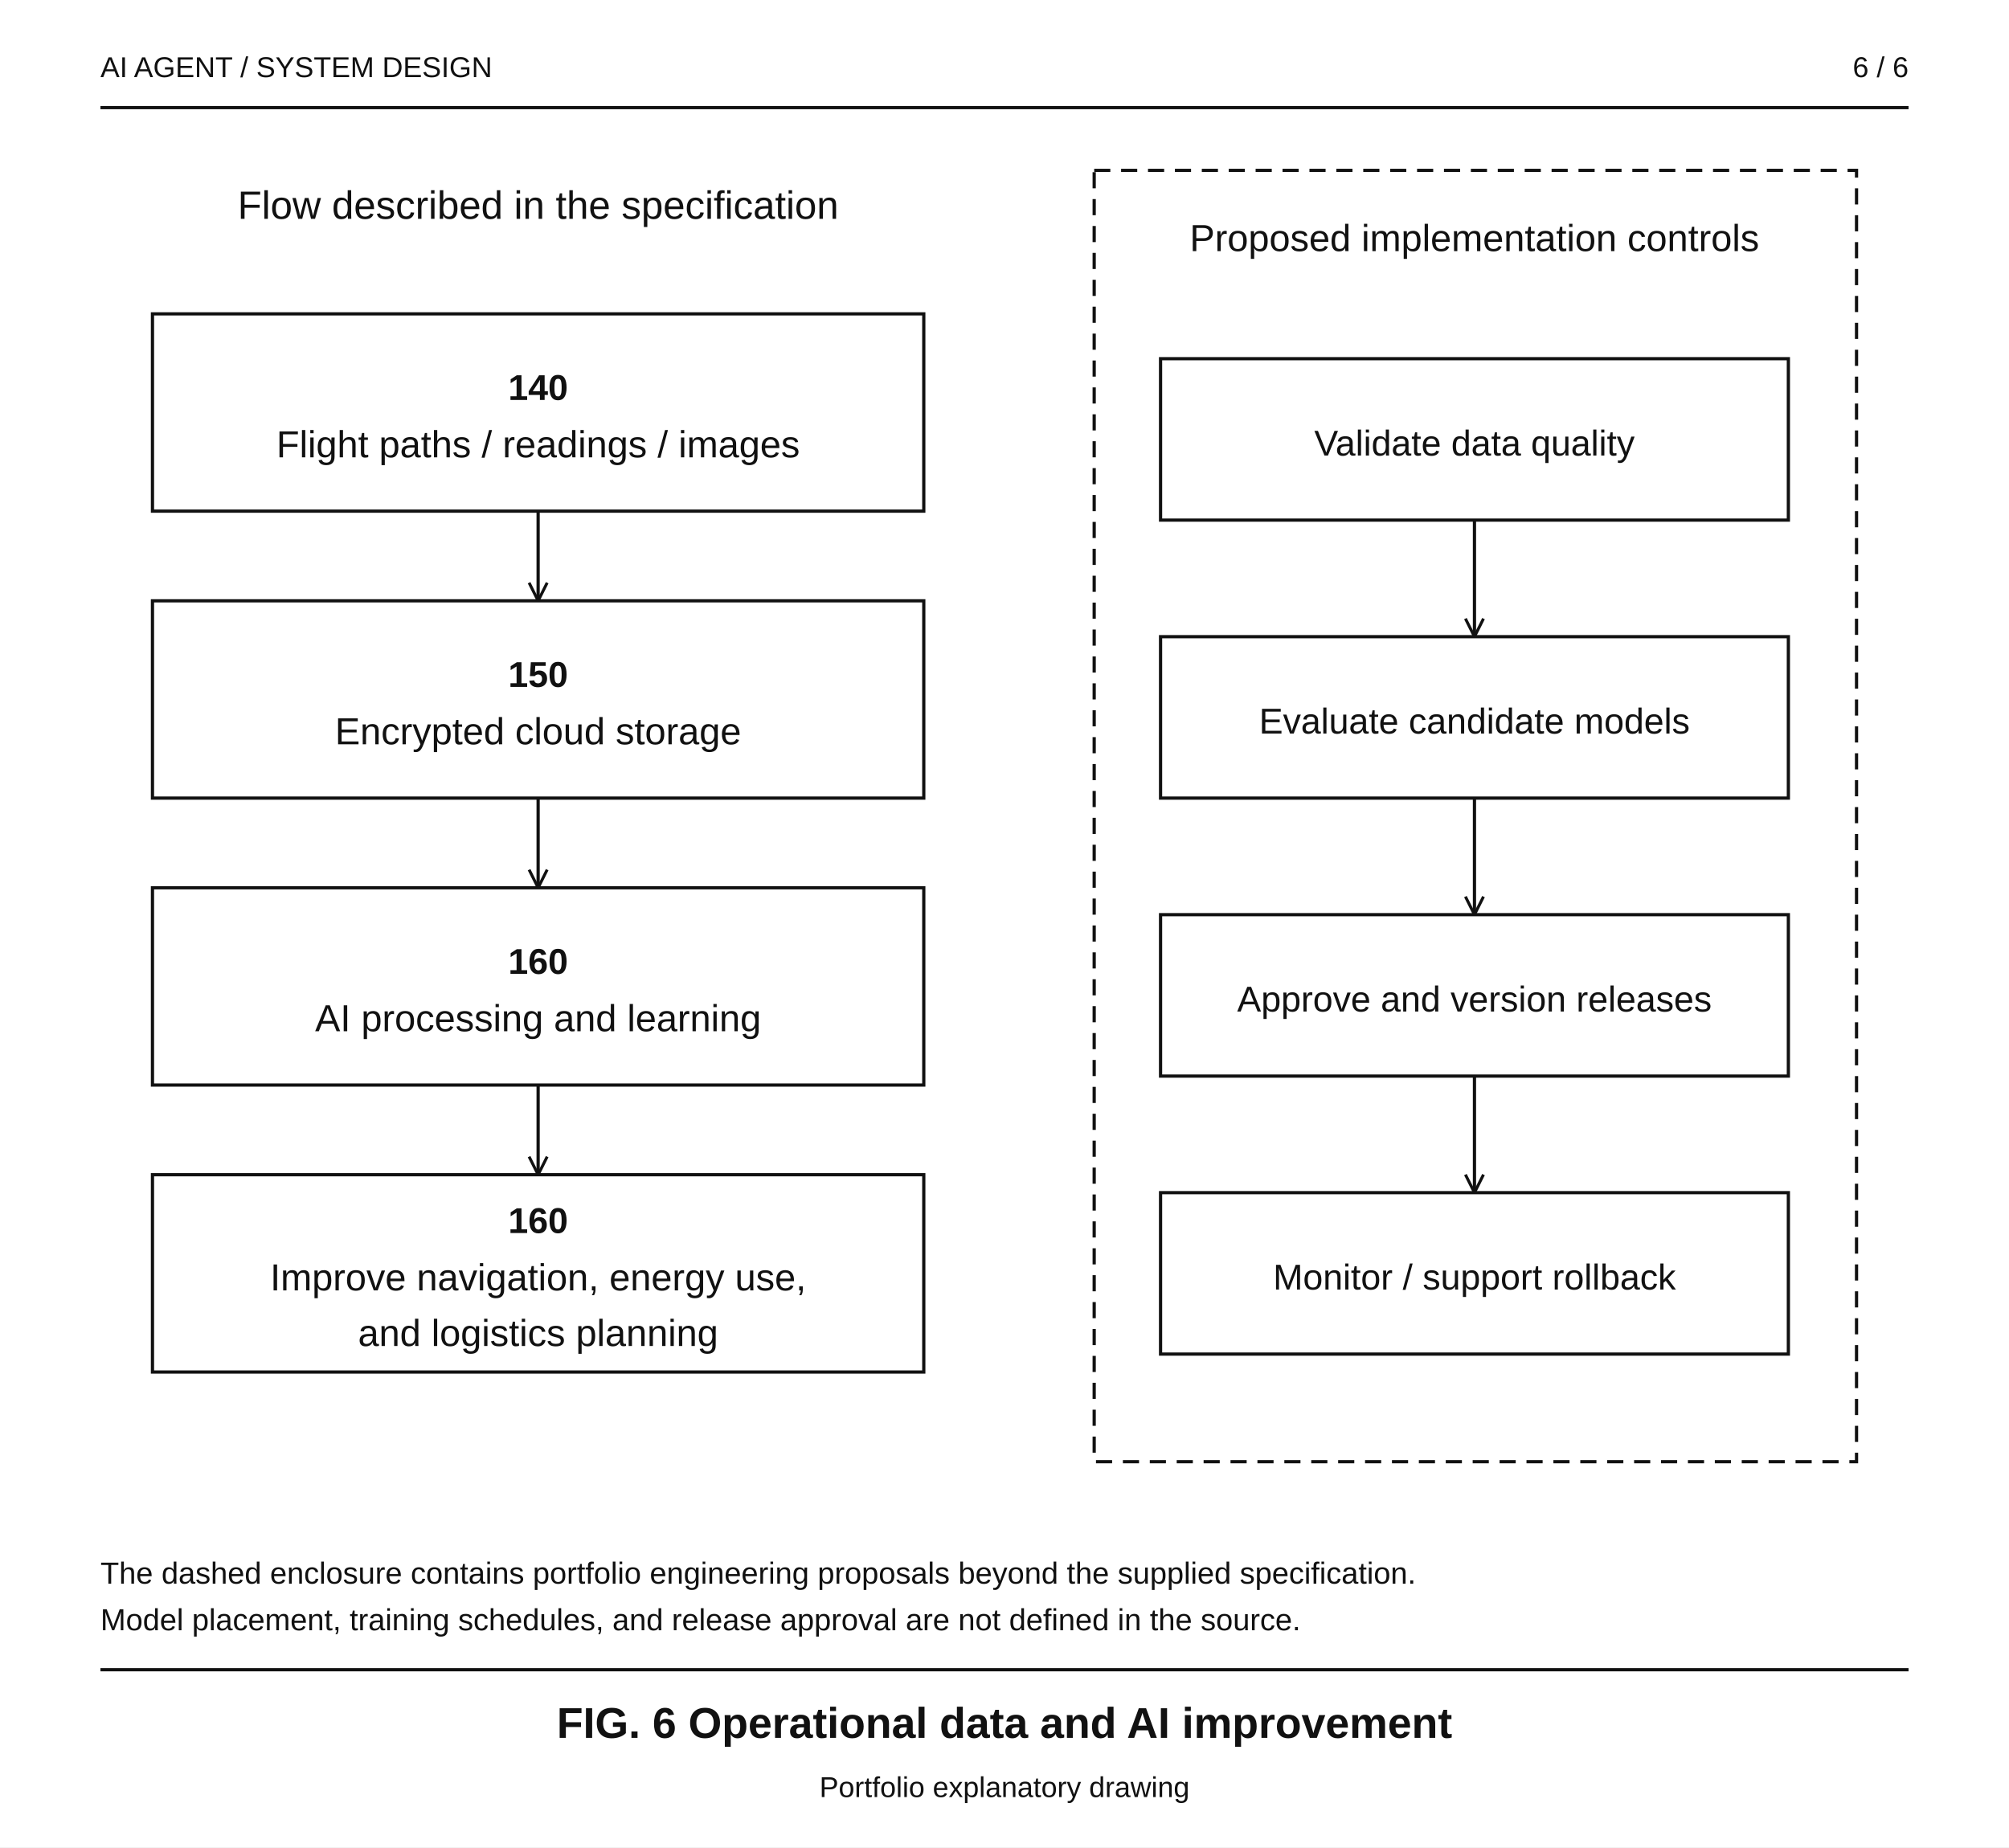
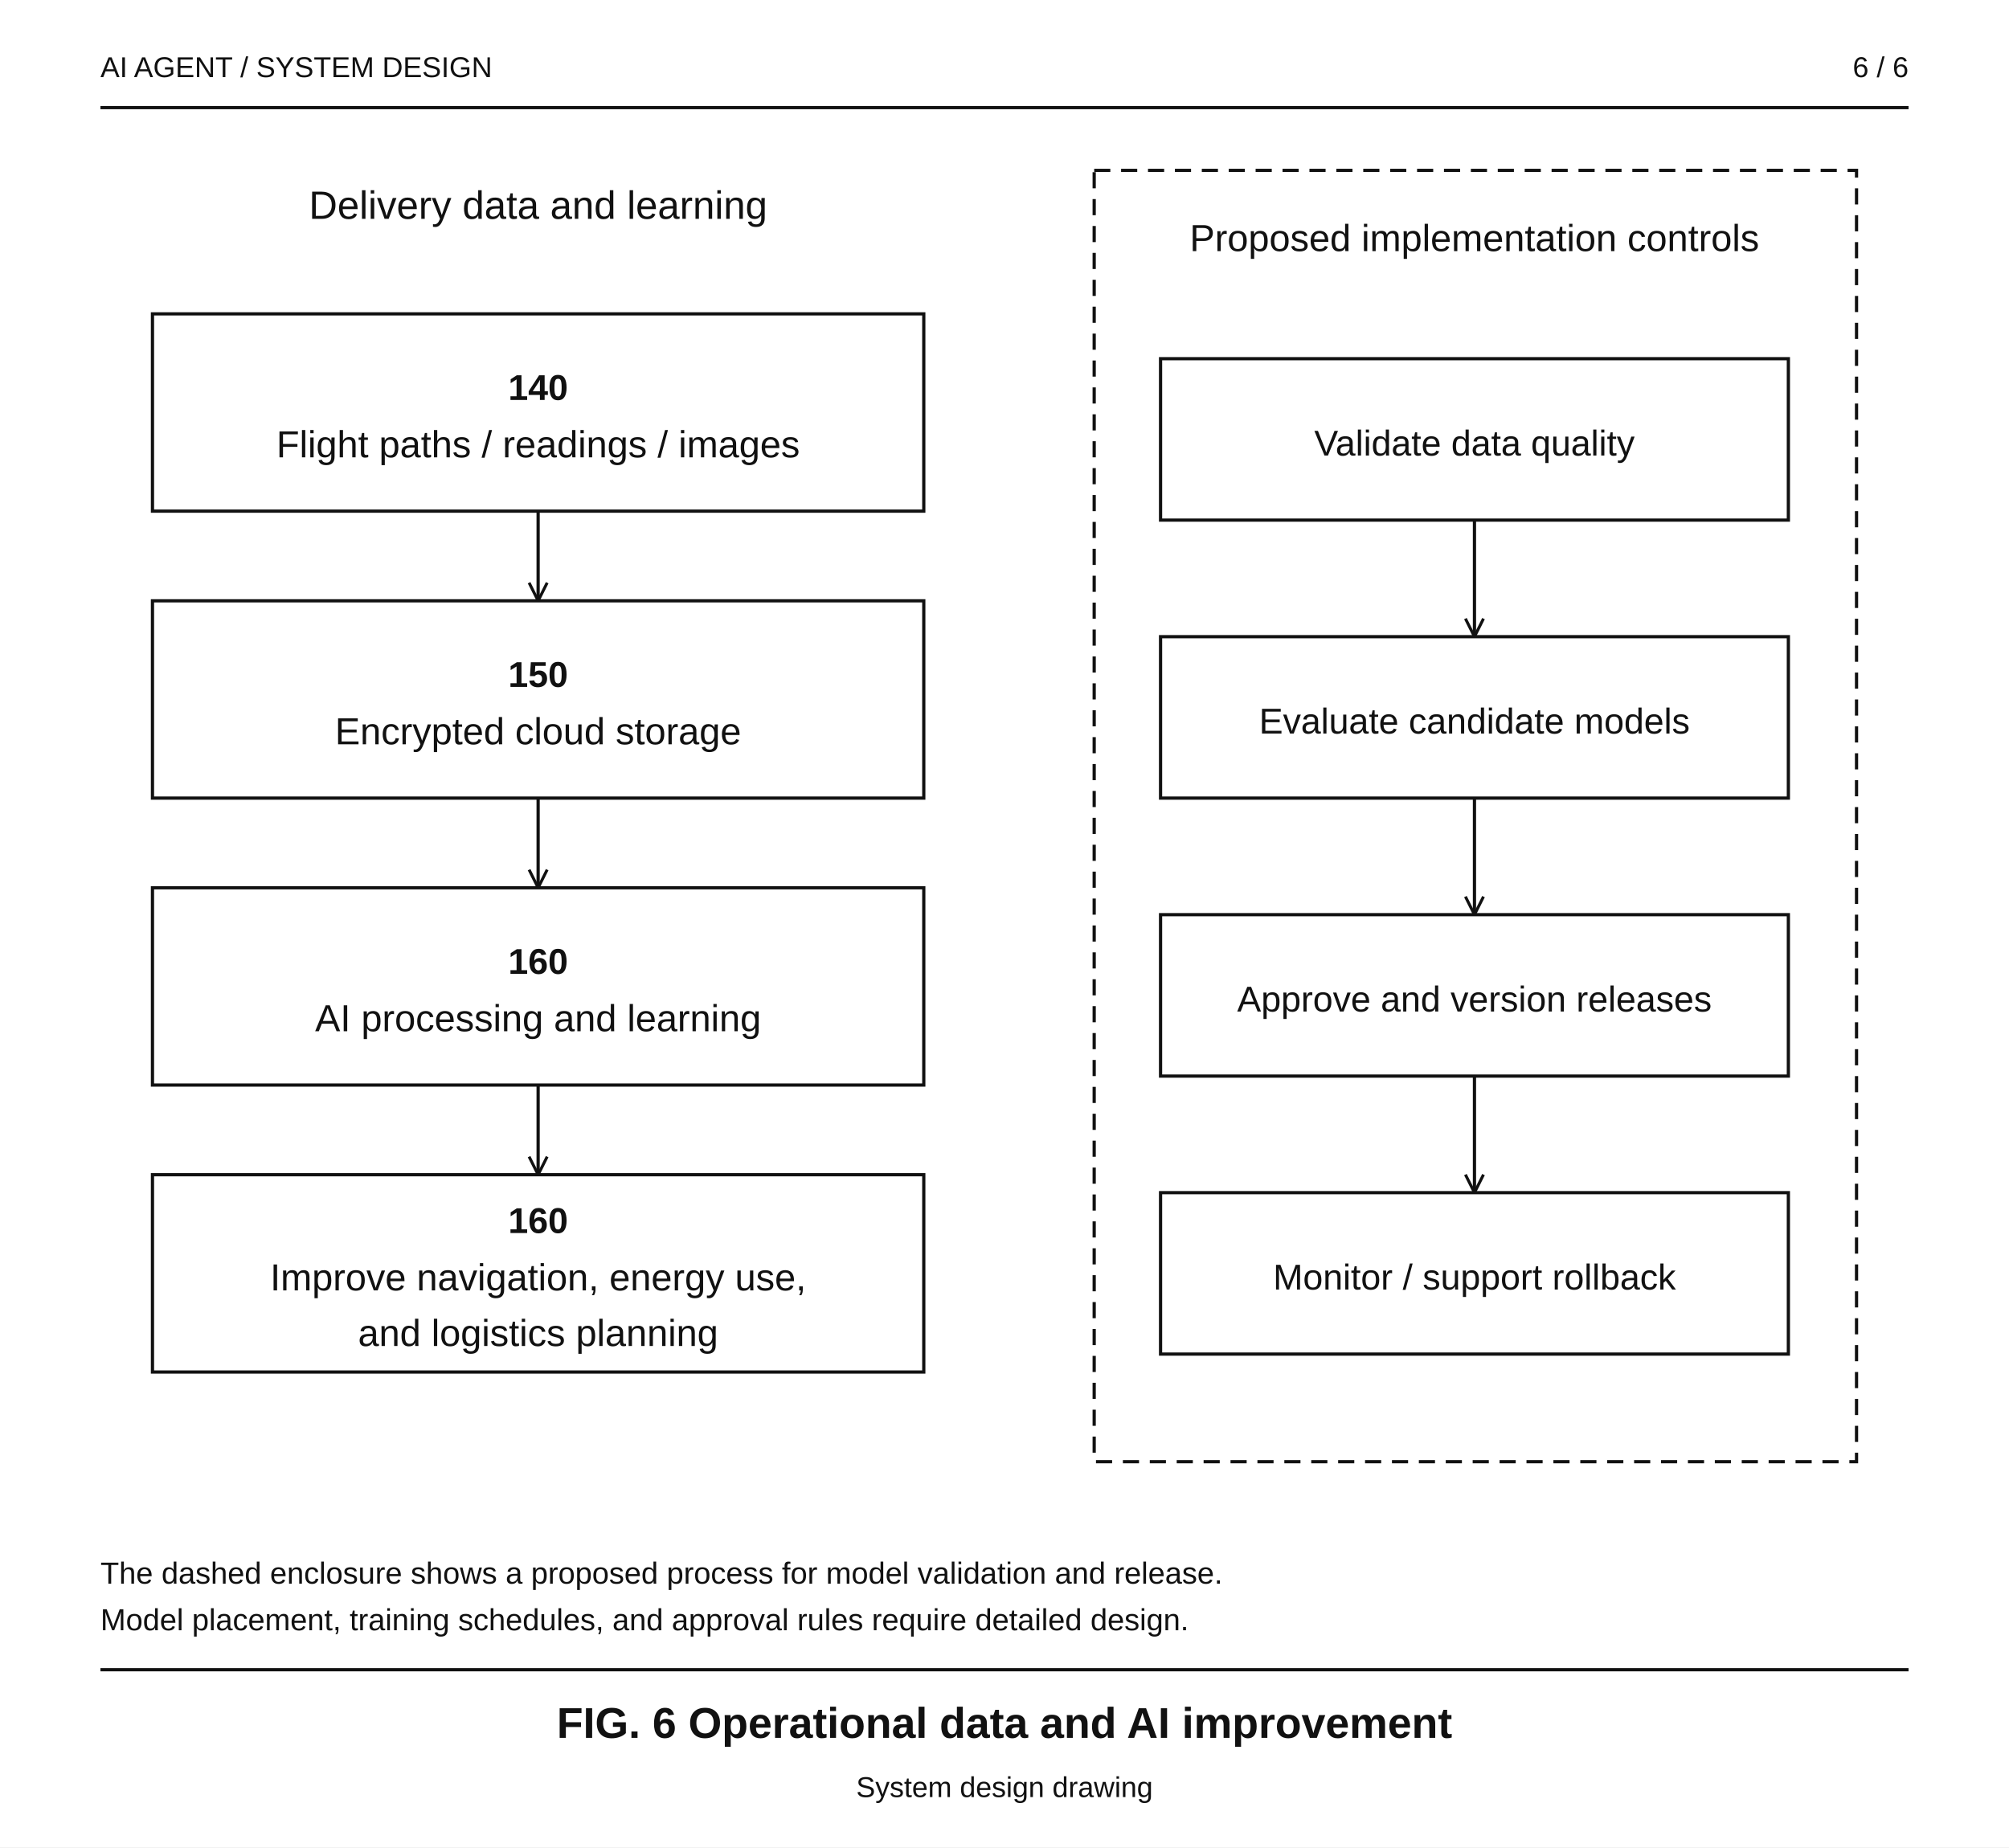
<svg xmlns="http://www.w3.org/2000/svg" width="1120" height="1030" viewBox="0 0 1120 1030" role="img" aria-labelledby="title desc" xml:lang="en">
  <defs>
    <marker id="arrow" viewBox="0 0 10 10" refX="9" refY="5" markerWidth="7" markerHeight="7" orient="auto">
      <path d="M1 1 L9 5 L1 9" fill="none" stroke="#111" stroke-width="1.3" />
    </marker>
    <marker id="start" viewBox="0 0 10 10" refX="1" refY="5" markerWidth="7" markerHeight="7" orient="auto">
      <path d="M9 1 L1 5 L9 9" fill="none" stroke="#111" stroke-width="1.3" />
    </marker>
  </defs>
  <rect width="1120" height="1030" fill="white" />
  <text x="56" y="43" font-family="Arial, 'Yu Gothic', Meiryo, sans-serif" font-size="16" text-anchor="start" font-weight="400" fill="#111">AI AGENT / SYSTEM DESIGN</text>
  <text x="1064" y="43" font-family="Arial, 'Yu Gothic', Meiryo, sans-serif" font-size="16" text-anchor="end" font-weight="400" fill="#111">6 / 6</text>
  <path d="M56 60 H1064" fill="none" stroke="#111" stroke-width="1.8" stroke-linejoin="miter" />
-   <text x="300" y="122" font-family="Arial, 'Yu Gothic', Meiryo, sans-serif" font-size="22" text-anchor="middle" font-weight="400" fill="#111">Flow described in the specification</text>
+   <text x="300" y="122" font-family="Arial, 'Yu Gothic', Meiryo, sans-serif" font-size="22" text-anchor="middle" font-weight="400" fill="#111">Delivery data and learning</text>
  <rect x="85" y="175" width="430" height="110" fill="white" stroke="#111" stroke-width="1.8" />
  <text x="300.0" y="223.0" font-family="Arial, 'Yu Gothic', Meiryo, sans-serif" font-size="20" text-anchor="middle" font-weight="600" fill="#111">140</text>
  <text x="300.0" y="255.0" font-family="Arial, 'Yu Gothic', Meiryo, sans-serif" font-size="21" text-anchor="middle" font-weight="400" fill="#111">Flight paths / readings / images</text>
  <path d="M300 285 V335" fill="none" stroke="#111" stroke-width="1.8" stroke-linejoin="miter" marker-end="url(#arrow)" />
  <rect x="85" y="335" width="430" height="110" fill="white" stroke="#111" stroke-width="1.8" />
  <text x="300.0" y="383.0" font-family="Arial, 'Yu Gothic', Meiryo, sans-serif" font-size="20" text-anchor="middle" font-weight="600" fill="#111">150</text>
  <text x="300.0" y="415.0" font-family="Arial, 'Yu Gothic', Meiryo, sans-serif" font-size="21" text-anchor="middle" font-weight="400" fill="#111">Encrypted cloud storage</text>
  <path d="M300 445 V495" fill="none" stroke="#111" stroke-width="1.8" stroke-linejoin="miter" marker-end="url(#arrow)" />
  <rect x="85" y="495" width="430" height="110" fill="white" stroke="#111" stroke-width="1.8" />
  <text x="300.0" y="543.0" font-family="Arial, 'Yu Gothic', Meiryo, sans-serif" font-size="20" text-anchor="middle" font-weight="600" fill="#111">160</text>
  <text x="300.0" y="575.0" font-family="Arial, 'Yu Gothic', Meiryo, sans-serif" font-size="21" text-anchor="middle" font-weight="400" fill="#111">AI processing and learning</text>
  <path d="M300 605 V655" fill="none" stroke="#111" stroke-width="1.8" stroke-linejoin="miter" marker-end="url(#arrow)" />
  <rect x="85" y="655" width="430" height="110" fill="white" stroke="#111" stroke-width="1.8" />
  <text x="300.0" y="687.5" font-family="Arial, 'Yu Gothic', Meiryo, sans-serif" font-size="20" text-anchor="middle" font-weight="600" fill="#111">160</text>
  <text x="300.0" y="719.5" font-family="Arial, 'Yu Gothic', Meiryo, sans-serif" font-size="21" text-anchor="middle" font-weight="400" fill="#111">Improve navigation, energy use,</text>
  <text x="300.0" y="750.5" font-family="Arial, 'Yu Gothic', Meiryo, sans-serif" font-size="21" text-anchor="middle" font-weight="400" fill="#111">and logistics planning</text>
  <rect x="610" y="95" width="425" height="720" fill="white" stroke="#111" stroke-width="1.8" stroke-dasharray="9 6" />
  <text x="822" y="140" font-family="Arial, 'Yu Gothic', Meiryo, sans-serif" font-size="21" text-anchor="middle" font-weight="400" fill="#111">Proposed implementation controls</text>
  <rect x="647" y="200" width="350" height="90" fill="white" stroke="#111" stroke-width="1.8" />
  <text x="822" y="254" font-family="Arial, 'Yu Gothic', Meiryo, sans-serif" font-size="20" text-anchor="middle" font-weight="400" fill="#111">Validate data quality</text>
  <path d="M822 290 V355" fill="none" stroke="#111" stroke-width="1.8" stroke-linejoin="miter" marker-end="url(#arrow)" />
  <rect x="647" y="355" width="350" height="90" fill="white" stroke="#111" stroke-width="1.8" />
  <text x="822" y="409" font-family="Arial, 'Yu Gothic', Meiryo, sans-serif" font-size="20" text-anchor="middle" font-weight="400" fill="#111">Evaluate candidate models</text>
  <path d="M822 445 V510" fill="none" stroke="#111" stroke-width="1.8" stroke-linejoin="miter" marker-end="url(#arrow)" />
  <rect x="647" y="510" width="350" height="90" fill="white" stroke="#111" stroke-width="1.8" />
  <text x="822" y="564" font-family="Arial, 'Yu Gothic', Meiryo, sans-serif" font-size="20" text-anchor="middle" font-weight="400" fill="#111">Approve and version releases</text>
  <path d="M822 600 V665" fill="none" stroke="#111" stroke-width="1.8" stroke-linejoin="miter" marker-end="url(#arrow)" />
  <rect x="647" y="665" width="350" height="90" fill="white" stroke="#111" stroke-width="1.8" />
  <text x="822" y="719" font-family="Arial, 'Yu Gothic', Meiryo, sans-serif" font-size="20" text-anchor="middle" font-weight="400" fill="#111">Monitor / support rollback</text>
-   <text x="56" y="883" font-family="Arial, 'Yu Gothic', Meiryo, sans-serif" font-size="17" text-anchor="start" font-weight="400" fill="#111">The dashed enclosure contains portfolio engineering proposals beyond the supplied specification.</text>
-   <text x="56" y="909" font-family="Arial, 'Yu Gothic', Meiryo, sans-serif" font-size="17" text-anchor="start" font-weight="400" fill="#111">Model placement, training schedules, and release approval are not defined in the source.</text>
+   <text x="56" y="883" font-family="Arial, 'Yu Gothic', Meiryo, sans-serif" font-size="17" text-anchor="start" font-weight="400" fill="#111">The dashed enclosure shows a proposed process for model validation and release.</text>
+   <text x="56" y="909" font-family="Arial, 'Yu Gothic', Meiryo, sans-serif" font-size="17" text-anchor="start" font-weight="400" fill="#111">Model placement, training schedules, and approval rules require detailed design.</text>
  <path d="M56 931 H1064" fill="none" stroke="#111" stroke-width="1.8" stroke-linejoin="miter" />
  <text x="560" y="969" font-family="Arial, 'Yu Gothic', Meiryo, sans-serif" font-size="24" text-anchor="middle" font-weight="600" fill="#111">FIG. 6   Operational data and AI improvement</text>
-   <text x="560" y="1002" font-family="Arial, 'Yu Gothic', Meiryo, sans-serif" font-size="16" text-anchor="middle" font-weight="400" fill="#111">Portfolio explanatory drawing</text>
+   <text x="560" y="1002" font-family="Arial, 'Yu Gothic', Meiryo, sans-serif" font-size="16" text-anchor="middle" font-weight="400" fill="#111">System design drawing</text>
</svg>
